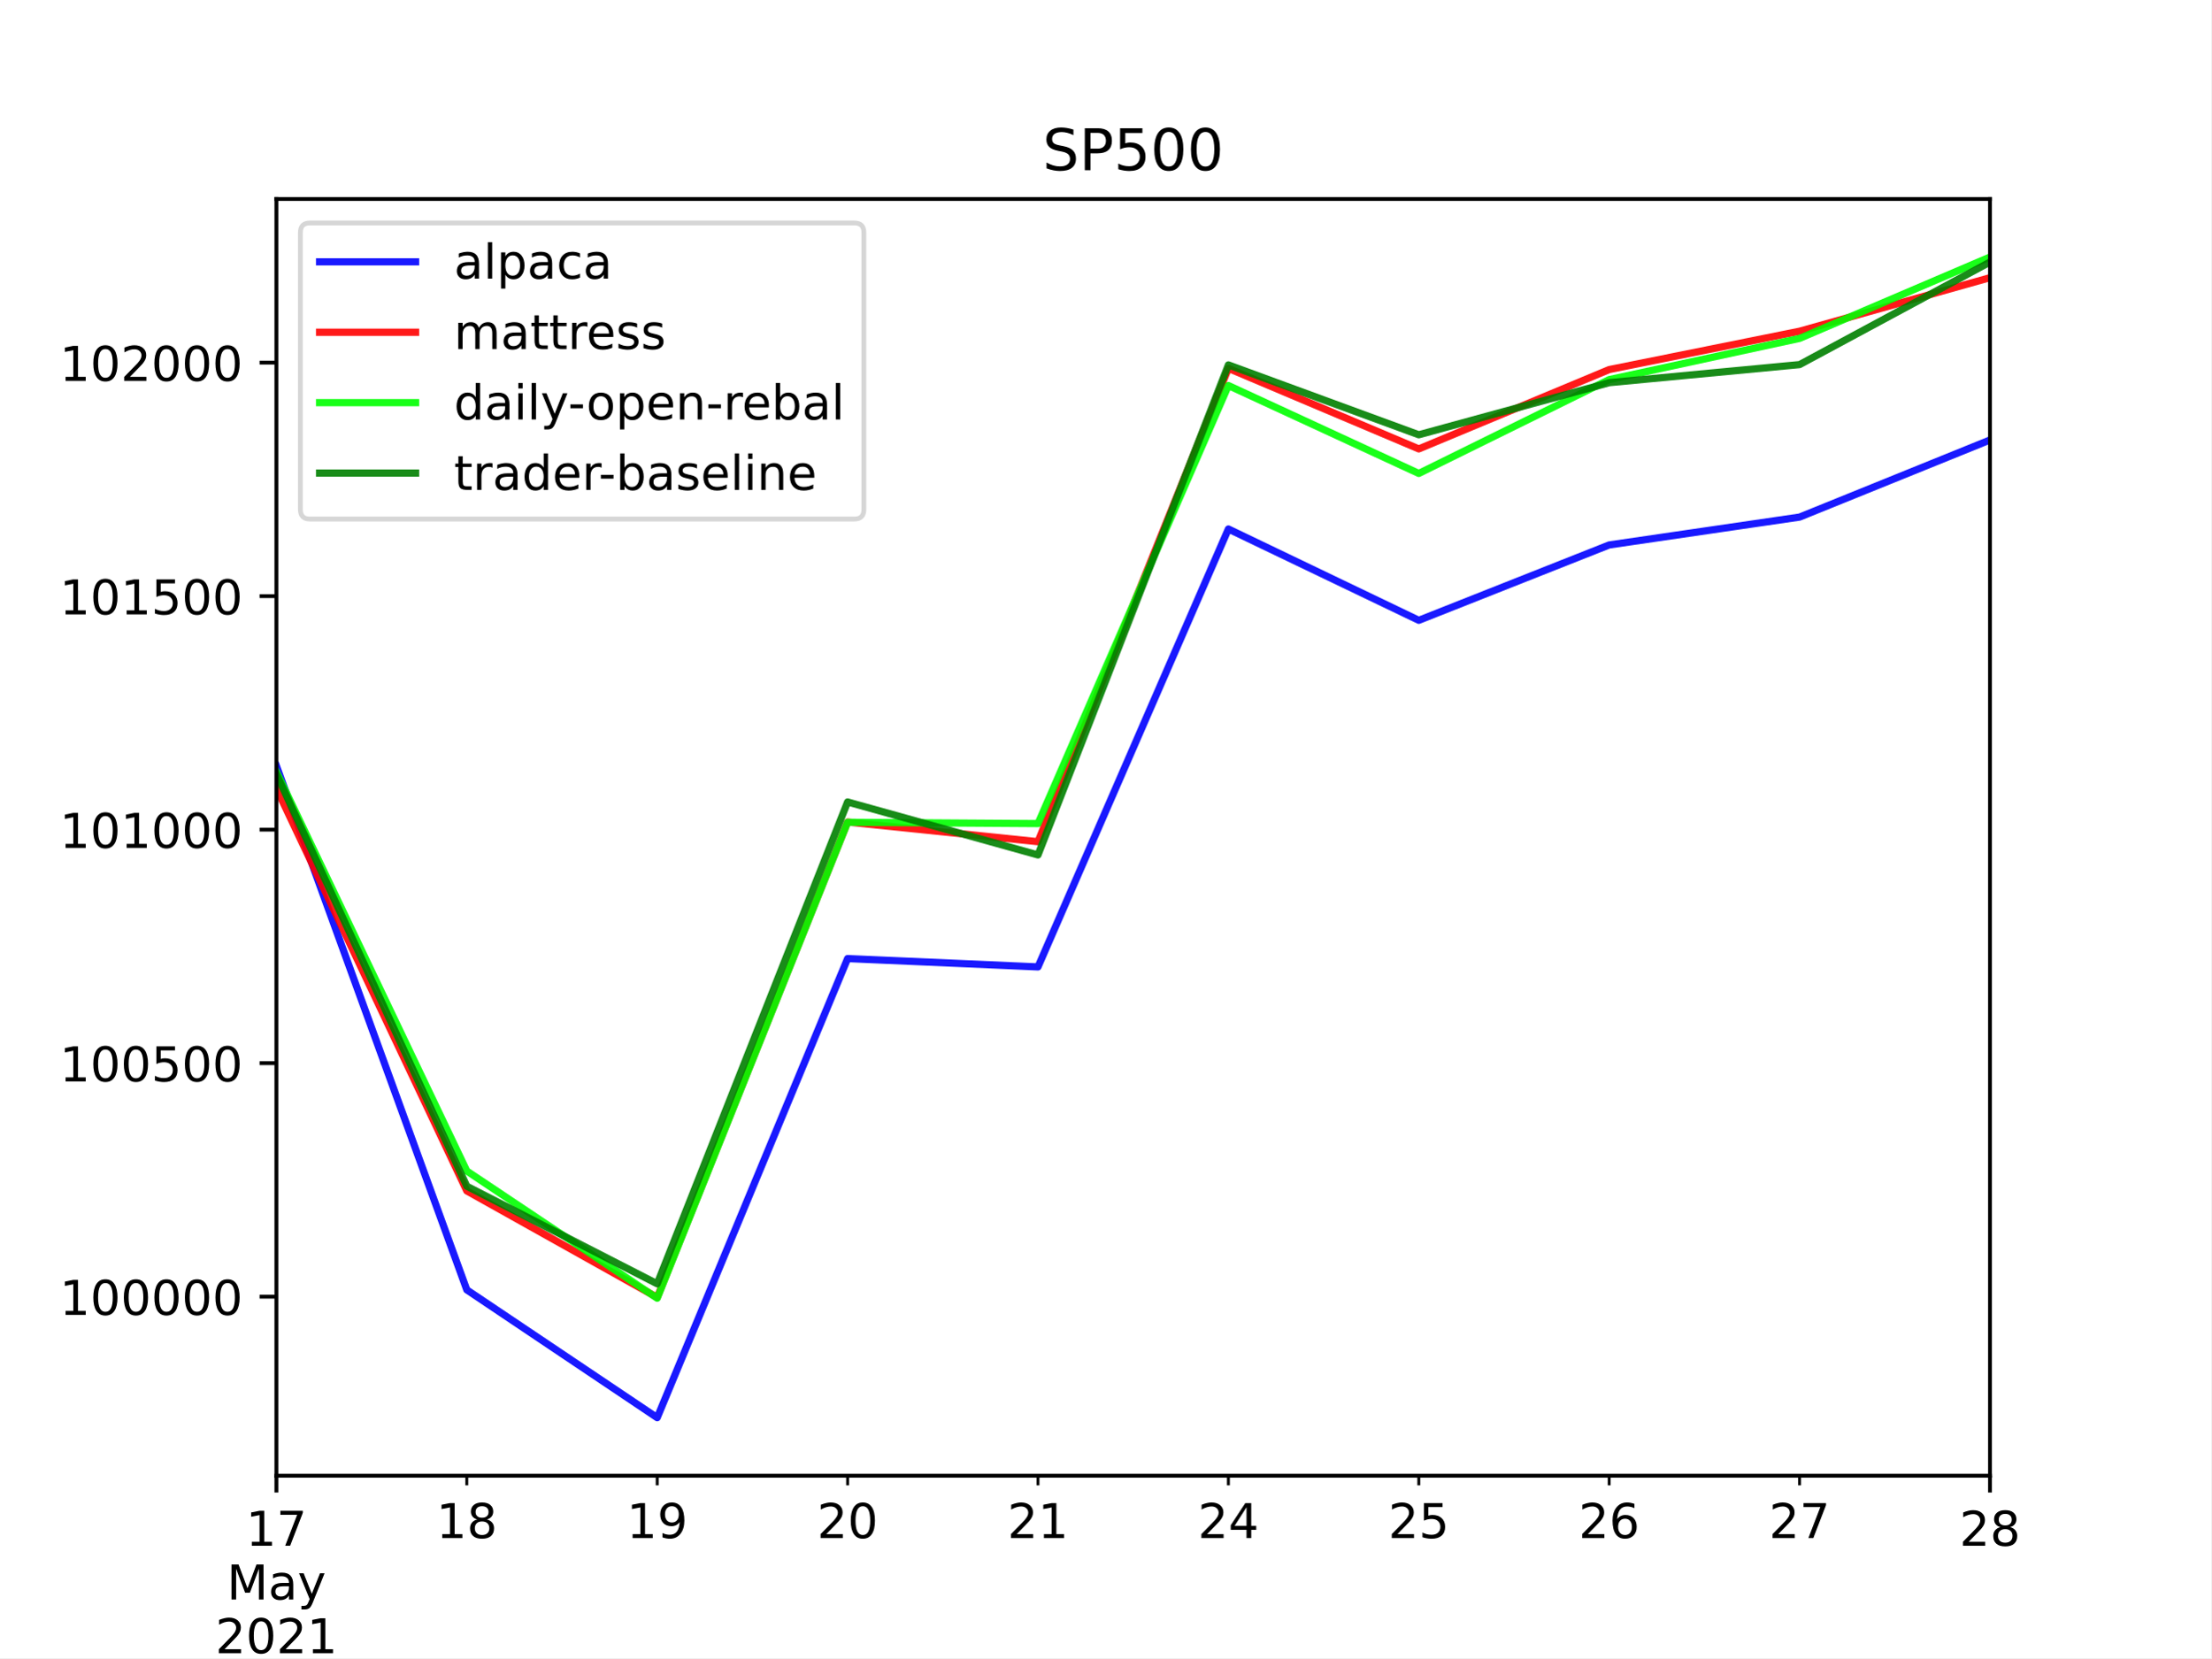
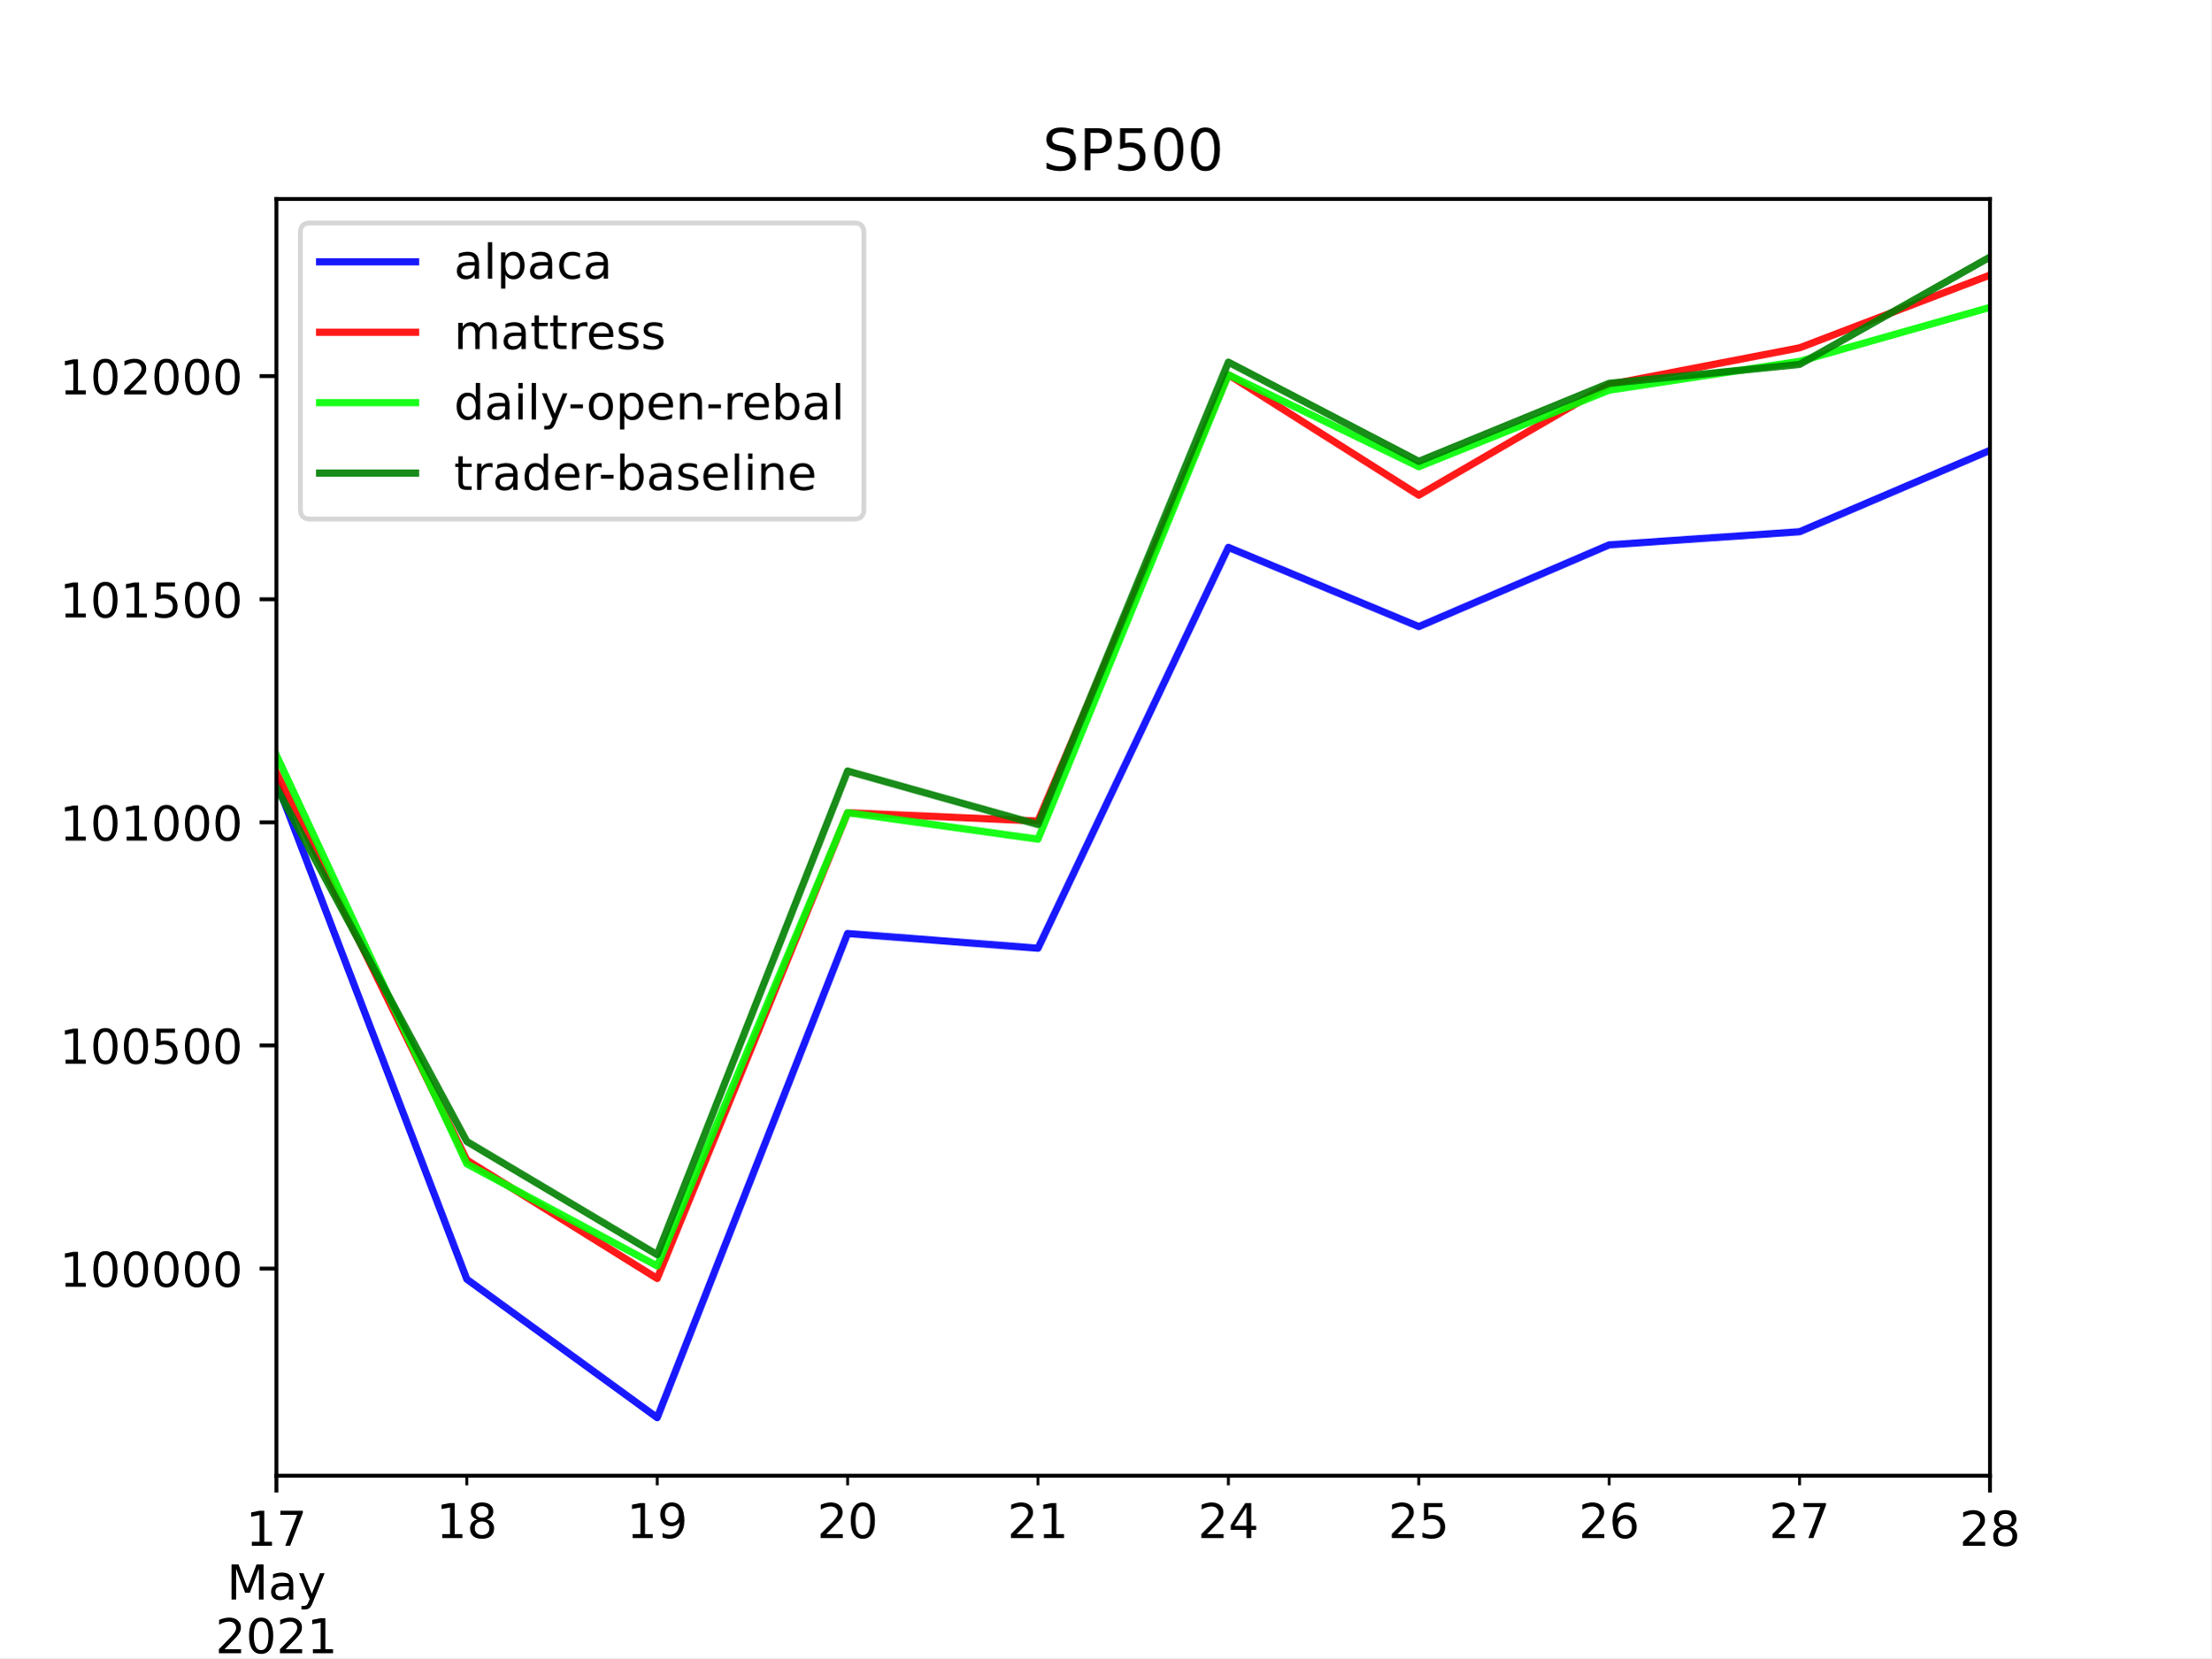
<svg xmlns="http://www.w3.org/2000/svg" xmlns:xlink="http://www.w3.org/1999/xlink" height="345.6pt" version="1.1" viewBox="0 0 460.8 345.6" width="460.8pt">
  <defs>
    <style type="text/css">*{stroke-linecap:butt;stroke-linejoin:round;}</style>
  </defs>
  <g id="figure_1">
    <g id="patch_1">
      <path d="M 0 345.6  L 460.8 345.6  L 460.8 0  L 0 0  z " style="fill:#ffffff;" />
    </g>
    <g id="axes_1">
      <g id="patch_2">
        <path d="M 57.6 307.584  L 414.72 307.584  L 414.72 41.472  L 57.6 41.472  z " style="fill:#ffffff;" />
      </g>
      <g id="matplotlib.axis_1">
        <g id="xtick_1">
          <g id="line2d_1">
            <defs>
-               <path d="M 0 0  L 0 3.5  " id="m27c4d13686" style="stroke:#000000;stroke-width:0.8;" />
-             </defs>
-             <g>
-               <use style="stroke:#000000;stroke-width:0.8;" x="57.6" xlink:href="#m27c4d13686" y="307.584" />
+               <path d="M 0 0  L 0 3.5  " id="ma54b5760c3" style="stroke:#000000;stroke-width:0.8;" />
+             </defs>
+             <g>
+               <use style="stroke:#000000;stroke-width:0.8;" x="57.6" xlink:href="#ma54b5760c3" y="307.584" />
            </g>
          </g>
          <g id="text_1">
            <g transform="translate(51.2375 322.1824)scale(0.1 -0.1)">
              <defs>
                <path d="M 794 531  L 1825 531  L 1825 4091  L 703 3866  L 703 4441  L 1819 4666  L 2450 4666  L 2450 531  L 3481 531  L 3481 0  L 794 0  L 794 531  z " id="DejaVuSans-31" transform="scale(0.015625)" />
                <path d="M 525 4666  L 3525 4666  L 3525 4397  L 1831 0  L 1172 0  L 2766 4134  L 525 4134  L 525 4666  z " id="DejaVuSans-37" transform="scale(0.015625)" />
              </defs>
              <use xlink:href="#DejaVuSans-31" />
              <use x="63.623" xlink:href="#DejaVuSans-37" />
            </g>
            <g transform="translate(47.2625 333.3802)scale(0.1 -0.1)">
              <defs>
                <path d="M 628 4666  L 1569 4666  L 2759 1491  L 3956 4666  L 4897 4666  L 4897 0  L 4281 0  L 4281 4097  L 3078 897  L 2444 897  L 1241 4097  L 1241 0  L 628 0  L 628 4666  z " id="DejaVuSans-4d" transform="scale(0.015625)" />
                <path d="M 2194 1759  Q 1497 1759 1228 1600  Q 959 1441 959 1056  Q 959 750 1161 570  Q 1363 391 1709 391  Q 2188 391 2477 730  Q 2766 1069 2766 1631  L 2766 1759  L 2194 1759  z M 3341 1997  L 3341 0  L 2766 0  L 2766 531  Q 2569 213 2275 61  Q 1981 -91 1556 -91  Q 1019 -91 701 211  Q 384 513 384 1019  Q 384 1609 779 1909  Q 1175 2209 1959 2209  L 2766 2209  L 2766 2266  Q 2766 2663 2505 2880  Q 2244 3097 1772 3097  Q 1472 3097 1187 3025  Q 903 2953 641 2809  L 641 3341  Q 956 3463 1253 3523  Q 1550 3584 1831 3584  Q 2591 3584 2966 3190  Q 3341 2797 3341 1997  z " id="DejaVuSans-61" transform="scale(0.015625)" />
                <path d="M 2059 -325  Q 1816 -950 1584 -1140  Q 1353 -1331 966 -1331  L 506 -1331  L 506 -850  L 844 -850  Q 1081 -850 1212 -737  Q 1344 -625 1503 -206  L 1606 56  L 191 3500  L 800 3500  L 1894 763  L 2988 3500  L 3597 3500  L 2059 -325  z " id="DejaVuSans-79" transform="scale(0.015625)" />
              </defs>
              <use xlink:href="#DejaVuSans-4d" />
              <use x="86.279" xlink:href="#DejaVuSans-61" />
              <use x="147.559" xlink:href="#DejaVuSans-79" />
            </g>
            <g transform="translate(44.875 344.5781)scale(0.1 -0.1)">
              <defs>
                <path d="M 1228 531  L 3431 531  L 3431 0  L 469 0  L 469 531  Q 828 903 1448 1529  Q 2069 2156 2228 2338  Q 2531 2678 2651 2914  Q 2772 3150 2772 3378  Q 2772 3750 2511 3984  Q 2250 4219 1831 4219  Q 1534 4219 1204 4116  Q 875 4013 500 3803  L 500 4441  Q 881 4594 1212 4672  Q 1544 4750 1819 4750  Q 2544 4750 2975 4387  Q 3406 4025 3406 3419  Q 3406 3131 3298 2873  Q 3191 2616 2906 2266  Q 2828 2175 2409 1742  Q 1991 1309 1228 531  z " id="DejaVuSans-32" transform="scale(0.015625)" />
                <path d="M 2034 4250  Q 1547 4250 1301 3770  Q 1056 3291 1056 2328  Q 1056 1369 1301 889  Q 1547 409 2034 409  Q 2525 409 2770 889  Q 3016 1369 3016 2328  Q 3016 3291 2770 3770  Q 2525 4250 2034 4250  z M 2034 4750  Q 2819 4750 3233 4129  Q 3647 3509 3647 2328  Q 3647 1150 3233 529  Q 2819 -91 2034 -91  Q 1250 -91 836 529  Q 422 1150 422 2328  Q 422 3509 836 4129  Q 1250 4750 2034 4750  z " id="DejaVuSans-30" transform="scale(0.015625)" />
              </defs>
              <use xlink:href="#DejaVuSans-32" />
              <use x="63.623" xlink:href="#DejaVuSans-30" />
              <use x="127.246" xlink:href="#DejaVuSans-32" />
              <use x="190.869" xlink:href="#DejaVuSans-31" />
            </g>
          </g>
        </g>
        <g id="xtick_2">
          <g id="line2d_2">
            <g>
-               <use style="stroke:#000000;stroke-width:0.8;" x="414.72" xlink:href="#m27c4d13686" y="307.584" />
+               <use style="stroke:#000000;stroke-width:0.8;" x="414.72" xlink:href="#ma54b5760c3" y="307.584" />
            </g>
          </g>
          <g id="text_2">
            <g transform="translate(408.3575 322.1824)scale(0.1 -0.1)">
              <defs>
                <path d="M 2034 2216  Q 1584 2216 1326 1975  Q 1069 1734 1069 1313  Q 1069 891 1326 650  Q 1584 409 2034 409  Q 2484 409 2743 651  Q 3003 894 3003 1313  Q 3003 1734 2745 1975  Q 2488 2216 2034 2216  z M 1403 2484  Q 997 2584 770 2862  Q 544 3141 544 3541  Q 544 4100 942 4425  Q 1341 4750 2034 4750  Q 2731 4750 3128 4425  Q 3525 4100 3525 3541  Q 3525 3141 3298 2862  Q 3072 2584 2669 2484  Q 3125 2378 3379 2068  Q 3634 1759 3634 1313  Q 3634 634 3220 271  Q 2806 -91 2034 -91  Q 1263 -91 848 271  Q 434 634 434 1313  Q 434 1759 690 2068  Q 947 2378 1403 2484  z M 1172 3481  Q 1172 3119 1398 2916  Q 1625 2713 2034 2713  Q 2441 2713 2670 2916  Q 2900 3119 2900 3481  Q 2900 3844 2670 4047  Q 2441 4250 2034 4250  Q 1625 4250 1398 4047  Q 1172 3844 1172 3481  z " id="DejaVuSans-38" transform="scale(0.015625)" />
              </defs>
              <use xlink:href="#DejaVuSans-32" />
              <use x="63.623" xlink:href="#DejaVuSans-38" />
            </g>
          </g>
        </g>
        <g id="xtick_3">
          <g id="line2d_3">
            <defs>
-               <path d="M 0 0  L 0 2  " id="mfe97814e85" style="stroke:#000000;stroke-width:0.6;" />
-             </defs>
-             <g>
-               <use style="stroke:#000000;stroke-width:0.6;" x="97.28" xlink:href="#mfe97814e85" y="307.584" />
+               <path d="M 0 0  L 0 2  " id="m2194bb0f87" style="stroke:#000000;stroke-width:0.6;" />
+             </defs>
+             <g>
+               <use style="stroke:#000000;stroke-width:0.6;" x="97.28" xlink:href="#m2194bb0f87" y="307.584" />
            </g>
          </g>
          <g id="text_3">
            <g transform="translate(90.9175 320.5824)scale(0.1 -0.1)">
              <use xlink:href="#DejaVuSans-31" />
              <use x="63.623" xlink:href="#DejaVuSans-38" />
            </g>
          </g>
        </g>
        <g id="xtick_4">
          <g id="line2d_4">
            <g>
-               <use style="stroke:#000000;stroke-width:0.6;" x="136.96" xlink:href="#mfe97814e85" y="307.584" />
+               <use style="stroke:#000000;stroke-width:0.6;" x="136.96" xlink:href="#m2194bb0f87" y="307.584" />
            </g>
          </g>
          <g id="text_4">
            <g transform="translate(130.5975 320.5824)scale(0.1 -0.1)">
              <defs>
                <path d="M 703 97  L 703 672  Q 941 559 1184 500  Q 1428 441 1663 441  Q 2288 441 2617 861  Q 2947 1281 2994 2138  Q 2813 1869 2534 1725  Q 2256 1581 1919 1581  Q 1219 1581 811 2004  Q 403 2428 403 3163  Q 403 3881 828 4315  Q 1253 4750 1959 4750  Q 2769 4750 3195 4129  Q 3622 3509 3622 2328  Q 3622 1225 3098 567  Q 2575 -91 1691 -91  Q 1453 -91 1209 -44  Q 966 3 703 97  z M 1959 2075  Q 2384 2075 2632 2365  Q 2881 2656 2881 3163  Q 2881 3666 2632 3958  Q 2384 4250 1959 4250  Q 1534 4250 1286 3958  Q 1038 3666 1038 3163  Q 1038 2656 1286 2365  Q 1534 2075 1959 2075  z " id="DejaVuSans-39" transform="scale(0.015625)" />
              </defs>
              <use xlink:href="#DejaVuSans-31" />
              <use x="63.623" xlink:href="#DejaVuSans-39" />
            </g>
          </g>
        </g>
        <g id="xtick_5">
          <g id="line2d_5">
            <g>
-               <use style="stroke:#000000;stroke-width:0.6;" x="176.64" xlink:href="#mfe97814e85" y="307.584" />
+               <use style="stroke:#000000;stroke-width:0.6;" x="176.64" xlink:href="#m2194bb0f87" y="307.584" />
            </g>
          </g>
          <g id="text_5">
            <g transform="translate(170.2775 320.5824)scale(0.1 -0.1)">
              <use xlink:href="#DejaVuSans-32" />
              <use x="63.623" xlink:href="#DejaVuSans-30" />
            </g>
          </g>
        </g>
        <g id="xtick_6">
          <g id="line2d_6">
            <g>
-               <use style="stroke:#000000;stroke-width:0.6;" x="216.32" xlink:href="#mfe97814e85" y="307.584" />
+               <use style="stroke:#000000;stroke-width:0.6;" x="216.32" xlink:href="#m2194bb0f87" y="307.584" />
            </g>
          </g>
          <g id="text_6">
            <g transform="translate(209.9575 320.5824)scale(0.1 -0.1)">
              <use xlink:href="#DejaVuSans-32" />
              <use x="63.623" xlink:href="#DejaVuSans-31" />
            </g>
          </g>
        </g>
        <g id="xtick_7">
          <g id="line2d_7">
            <g>
-               <use style="stroke:#000000;stroke-width:0.6;" x="256" xlink:href="#mfe97814e85" y="307.584" />
+               <use style="stroke:#000000;stroke-width:0.6;" x="256" xlink:href="#m2194bb0f87" y="307.584" />
            </g>
          </g>
          <g id="text_7">
            <g transform="translate(249.6375 320.5824)scale(0.1 -0.1)">
              <defs>
                <path d="M 2419 4116  L 825 1625  L 2419 1625  L 2419 4116  z M 2253 4666  L 3047 4666  L 3047 1625  L 3713 1625  L 3713 1100  L 3047 1100  L 3047 0  L 2419 0  L 2419 1100  L 313 1100  L 313 1709  L 2253 4666  z " id="DejaVuSans-34" transform="scale(0.015625)" />
              </defs>
              <use xlink:href="#DejaVuSans-32" />
              <use x="63.623" xlink:href="#DejaVuSans-34" />
            </g>
          </g>
        </g>
        <g id="xtick_8">
          <g id="line2d_8">
            <g>
-               <use style="stroke:#000000;stroke-width:0.6;" x="295.68" xlink:href="#mfe97814e85" y="307.584" />
+               <use style="stroke:#000000;stroke-width:0.6;" x="295.68" xlink:href="#m2194bb0f87" y="307.584" />
            </g>
          </g>
          <g id="text_8">
            <g transform="translate(289.3175 320.5824)scale(0.1 -0.1)">
              <defs>
                <path d="M 691 4666  L 3169 4666  L 3169 4134  L 1269 4134  L 1269 2991  Q 1406 3038 1543 3061  Q 1681 3084 1819 3084  Q 2600 3084 3056 2656  Q 3513 2228 3513 1497  Q 3513 744 3044 326  Q 2575 -91 1722 -91  Q 1428 -91 1123 -41  Q 819 9 494 109  L 494 744  Q 775 591 1075 516  Q 1375 441 1709 441  Q 2250 441 2565 725  Q 2881 1009 2881 1497  Q 2881 1984 2565 2268  Q 2250 2553 1709 2553  Q 1456 2553 1204 2497  Q 953 2441 691 2322  L 691 4666  z " id="DejaVuSans-35" transform="scale(0.015625)" />
              </defs>
              <use xlink:href="#DejaVuSans-32" />
              <use x="63.623" xlink:href="#DejaVuSans-35" />
            </g>
          </g>
        </g>
        <g id="xtick_9">
          <g id="line2d_9">
            <g>
-               <use style="stroke:#000000;stroke-width:0.6;" x="335.36" xlink:href="#mfe97814e85" y="307.584" />
+               <use style="stroke:#000000;stroke-width:0.6;" x="335.36" xlink:href="#m2194bb0f87" y="307.584" />
            </g>
          </g>
          <g id="text_9">
            <g transform="translate(328.9975 320.5824)scale(0.1 -0.1)">
              <defs>
                <path d="M 2113 2584  Q 1688 2584 1439 2293  Q 1191 2003 1191 1497  Q 1191 994 1439 701  Q 1688 409 2113 409  Q 2538 409 2786 701  Q 3034 994 3034 1497  Q 3034 2003 2786 2293  Q 2538 2584 2113 2584  z M 3366 4563  L 3366 3988  Q 3128 4100 2886 4159  Q 2644 4219 2406 4219  Q 1781 4219 1451 3797  Q 1122 3375 1075 2522  Q 1259 2794 1537 2939  Q 1816 3084 2150 3084  Q 2853 3084 3261 2657  Q 3669 2231 3669 1497  Q 3669 778 3244 343  Q 2819 -91 2113 -91  Q 1303 -91 875 529  Q 447 1150 447 2328  Q 447 3434 972 4092  Q 1497 4750 2381 4750  Q 2619 4750 2861 4703  Q 3103 4656 3366 4563  z " id="DejaVuSans-36" transform="scale(0.015625)" />
              </defs>
              <use xlink:href="#DejaVuSans-32" />
              <use x="63.623" xlink:href="#DejaVuSans-36" />
            </g>
          </g>
        </g>
        <g id="xtick_10">
          <g id="line2d_10">
            <g>
-               <use style="stroke:#000000;stroke-width:0.6;" x="375.04" xlink:href="#mfe97814e85" y="307.584" />
+               <use style="stroke:#000000;stroke-width:0.6;" x="375.04" xlink:href="#m2194bb0f87" y="307.584" />
            </g>
          </g>
          <g id="text_10">
            <g transform="translate(368.6775 320.5824)scale(0.1 -0.1)">
              <use xlink:href="#DejaVuSans-32" />
              <use x="63.623" xlink:href="#DejaVuSans-37" />
            </g>
          </g>
        </g>
        <g id="text_11">
          <g transform="translate(224.885 358.2562)scale(0.1 -0.1)">
            <defs>
              <path d="M 2906 2969  L 2906 4863  L 3481 4863  L 3481 0  L 2906 0  L 2906 525  Q 2725 213 2448 61  Q 2172 -91 1784 -91  Q 1150 -91 751 415  Q 353 922 353 1747  Q 353 2572 751 3078  Q 1150 3584 1784 3584  Q 2172 3584 2448 3432  Q 2725 3281 2906 2969  z M 947 1747  Q 947 1113 1208 752  Q 1469 391 1925 391  Q 2381 391 2643 752  Q 2906 1113 2906 1747  Q 2906 2381 2643 2742  Q 2381 3103 1925 3103  Q 1469 3103 1208 2742  Q 947 2381 947 1747  z " id="DejaVuSans-64" transform="scale(0.015625)" />
              <path d="M 1172 4494  L 1172 3500  L 2356 3500  L 2356 3053  L 1172 3053  L 1172 1153  Q 1172 725 1289 603  Q 1406 481 1766 481  L 2356 481  L 2356 0  L 1766 0  Q 1100 0 847 248  Q 594 497 594 1153  L 594 3053  L 172 3053  L 172 3500  L 594 3500  L 594 4494  L 1172 4494  z " id="DejaVuSans-74" transform="scale(0.015625)" />
              <path d="M 3597 1894  L 3597 1613  L 953 1613  Q 991 1019 1311 708  Q 1631 397 2203 397  Q 2534 397 2845 478  Q 3156 559 3463 722  L 3463 178  Q 3153 47 2828 -22  Q 2503 -91 2169 -91  Q 1331 -91 842 396  Q 353 884 353 1716  Q 353 2575 817 3079  Q 1281 3584 2069 3584  Q 2775 3584 3186 3129  Q 3597 2675 3597 1894  z M 3022 2063  Q 3016 2534 2758 2815  Q 2500 3097 2075 3097  Q 1594 3097 1305 2825  Q 1016 2553 972 2059  L 3022 2063  z " id="DejaVuSans-65" transform="scale(0.015625)" />
            </defs>
            <use xlink:href="#DejaVuSans-64" />
            <use x="63.477" xlink:href="#DejaVuSans-61" />
            <use x="124.756" xlink:href="#DejaVuSans-74" />
            <use x="163.965" xlink:href="#DejaVuSans-65" />
          </g>
        </g>
      </g>
      <g id="matplotlib.axis_2">
        <g id="ytick_1">
          <g id="line2d_11">
            <defs>
-               <path d="M 0 0  L -3.5 0  " id="m845feb79e3" style="stroke:#000000;stroke-width:0.8;" />
-             </defs>
-             <g>
-               <use style="stroke:#000000;stroke-width:0.8;" x="57.6" xlink:href="#m845feb79e3" y="270.266" />
+               <path d="M 0 0  L -3.5 0  " id="m637c841f32" style="stroke:#000000;stroke-width:0.8;" />
+             </defs>
+             <g>
+               <use style="stroke:#000000;stroke-width:0.8;" x="57.6" xlink:href="#m637c841f32" y="264.415" />
            </g>
          </g>
          <g id="text_12">
-             <g transform="translate(12.425 274.0651)scale(0.1 -0.1)">
+             <g transform="translate(12.425 268.2143)scale(0.1 -0.1)">
              <use xlink:href="#DejaVuSans-31" />
              <use x="63.623" xlink:href="#DejaVuSans-30" />
              <use x="127.246" xlink:href="#DejaVuSans-30" />
              <use x="190.869" xlink:href="#DejaVuSans-30" />
              <use x="254.492" xlink:href="#DejaVuSans-30" />
              <use x="318.115" xlink:href="#DejaVuSans-30" />
            </g>
          </g>
        </g>
        <g id="ytick_2">
          <g id="line2d_12">
            <g>
-               <use style="stroke:#000000;stroke-width:0.8;" x="57.6" xlink:href="#m845feb79e3" y="221.595" />
+               <use style="stroke:#000000;stroke-width:0.8;" x="57.6" xlink:href="#m637c841f32" y="217.909" />
            </g>
          </g>
          <g id="text_13">
-             <g transform="translate(12.425 225.3938)scale(0.1 -0.1)">
+             <g transform="translate(12.425 221.7085)scale(0.1 -0.1)">
              <use xlink:href="#DejaVuSans-31" />
              <use x="63.623" xlink:href="#DejaVuSans-30" />
              <use x="127.246" xlink:href="#DejaVuSans-30" />
              <use x="190.869" xlink:href="#DejaVuSans-35" />
              <use x="254.492" xlink:href="#DejaVuSans-30" />
              <use x="318.115" xlink:href="#DejaVuSans-30" />
            </g>
          </g>
        </g>
        <g id="ytick_3">
          <g id="line2d_13">
            <g>
-               <use style="stroke:#000000;stroke-width:0.8;" x="57.6" xlink:href="#m845feb79e3" y="172.923" />
+               <use style="stroke:#000000;stroke-width:0.8;" x="57.6" xlink:href="#m637c841f32" y="171.404" />
            </g>
          </g>
          <g id="text_14">
-             <g transform="translate(12.425 176.7226)scale(0.1 -0.1)">
+             <g transform="translate(12.425 175.2028)scale(0.1 -0.1)">
              <use xlink:href="#DejaVuSans-31" />
              <use x="63.623" xlink:href="#DejaVuSans-30" />
              <use x="127.246" xlink:href="#DejaVuSans-31" />
              <use x="190.869" xlink:href="#DejaVuSans-30" />
              <use x="254.492" xlink:href="#DejaVuSans-30" />
              <use x="318.115" xlink:href="#DejaVuSans-30" />
            </g>
          </g>
        </g>
        <g id="ytick_4">
          <g id="line2d_14">
            <g>
-               <use style="stroke:#000000;stroke-width:0.8;" x="57.6" xlink:href="#m845feb79e3" y="124.252" />
+               <use style="stroke:#000000;stroke-width:0.8;" x="57.6" xlink:href="#m637c841f32" y="124.898" />
            </g>
          </g>
          <g id="text_15">
-             <g transform="translate(12.425 128.0513)scale(0.1 -0.1)">
+             <g transform="translate(12.425 128.6971)scale(0.1 -0.1)">
              <use xlink:href="#DejaVuSans-31" />
              <use x="63.623" xlink:href="#DejaVuSans-30" />
              <use x="127.246" xlink:href="#DejaVuSans-31" />
              <use x="190.869" xlink:href="#DejaVuSans-35" />
              <use x="254.492" xlink:href="#DejaVuSans-30" />
              <use x="318.115" xlink:href="#DejaVuSans-30" />
            </g>
          </g>
        </g>
        <g id="ytick_5">
          <g id="line2d_15">
            <g>
-               <use style="stroke:#000000;stroke-width:0.8;" x="57.6" xlink:href="#m845feb79e3" y="75.581" />
+               <use style="stroke:#000000;stroke-width:0.8;" x="57.6" xlink:href="#m637c841f32" y="78.392" />
            </g>
          </g>
          <g id="text_16">
-             <g transform="translate(12.425 79.38)scale(0.1 -0.1)">
+             <g transform="translate(12.425 82.19134)scale(0.1 -0.1)">
              <use xlink:href="#DejaVuSans-31" />
              <use x="63.623" xlink:href="#DejaVuSans-30" />
              <use x="127.246" xlink:href="#DejaVuSans-32" />
              <use x="190.869" xlink:href="#DejaVuSans-30" />
              <use x="254.492" xlink:href="#DejaVuSans-30" />
              <use x="318.115" xlink:href="#DejaVuSans-30" />
            </g>
          </g>
        </g>
      </g>
      <g id="line2d_16">
-         <path clip-path="url(#pda366b944a)" d="M 57.6 159.638  L 97.28 268.848  L 136.96 295.488  L 176.64 199.797  L 216.32 201.535  L 256 110.257  L 295.68 129.291  L 335.36 113.581  L 375.04 107.772  L 414.72 91.7  " style="fill:none;stroke:#0000ff;stroke-linecap:square;stroke-opacity:0.9;stroke-width:1.5;" />
+         <path clip-path="url(#p372811f855)" d="M 57.6 162.933  L 97.28 266.622  L 136.96 295.488  L 176.64 194.569  L 216.32 197.642  L 256 114.085  L 295.68 130.601  L 335.36 113.56  L 375.04 110.827  L 414.72 93.86  " style="fill:none;stroke:#0000ff;stroke-linecap:square;stroke-opacity:0.9;stroke-width:1.5;" />
      </g>
      <g id="line2d_17">
-         <path clip-path="url(#pda366b944a)" d="M 57.6 164.317  L 97.28 248.224  L 136.96 270.431  L 176.64 171.34  L 216.32 175.434  L 256 76.782  L 295.68 93.561  L 335.36 77.026  L 375.04 69.03  L 414.72 57.873  " style="fill:none;stroke:#ff0000;stroke-linecap:square;stroke-opacity:0.9;stroke-width:1.5;" />
+         <path clip-path="url(#p372811f855)" d="M 57.6 161.01  L 97.28 241.798  L 136.96 266.48  L 176.64 169.389  L 216.32 171.123  L 256 78.101  L 295.68 103.205  L 335.36 80.145  L 375.04 72.489  L 414.72 57.33  " style="fill:none;stroke:#ff0000;stroke-linecap:square;stroke-opacity:0.9;stroke-width:1.5;" />
      </g>
      <g id="line2d_18">
-         <path clip-path="url(#pda366b944a)" d="M 57.6 160.877  L 97.28 244.077  L 136.96 270.602  L 176.64 171.388  L 216.32 171.66  L 256 80.35  L 295.68 98.677  L 335.36 79.116  L 375.04 70.524  L 414.72 53.568  " style="fill:none;stroke:#00ff00;stroke-linecap:square;stroke-opacity:0.9;stroke-width:1.5;" />
+         <path clip-path="url(#p372811f855)" d="M 57.6 157.418  L 97.28 242.582  L 136.96 263.866  L 176.64 169.387  L 216.32 174.905  L 256 78.099  L 295.68 97.275  L 335.36 81.318  L 375.04 75.305  L 414.72 64.058  " style="fill:none;stroke:#00ff00;stroke-linecap:square;stroke-opacity:0.9;stroke-width:1.5;" />
      </g>
      <g id="line2d_19">
-         <path clip-path="url(#pda366b944a)" d="M 57.6 161.347  L 97.28 247.249  L 136.96 267.586  L 176.64 167.156  L 216.32 178.198  L 256 76.055  L 295.68 90.618  L 335.36 79.757  L 375.04 75.99  L 414.72 54.617  " style="fill:none;stroke:#008000;stroke-linecap:square;stroke-opacity:0.9;stroke-width:1.5;" />
+         <path clip-path="url(#p372811f855)" d="M 57.6 164.12  L 97.28 237.922  L 136.96 261.522  L 176.64 160.709  L 216.32 171.861  L 256 75.48  L 295.68 96.151  L 335.36 79.879  L 375.04 75.949  L 414.72 53.568  " style="fill:none;stroke:#008000;stroke-linecap:square;stroke-opacity:0.9;stroke-width:1.5;" />
      </g>
      <g id="patch_3">
        <path d="M 57.6 307.584  L 57.6 41.472  " style="fill:none;stroke:#000000;stroke-linecap:square;stroke-linejoin:miter;stroke-width:0.8;" />
      </g>
      <g id="patch_4">
        <path d="M 414.72 307.584  L 414.72 41.472  " style="fill:none;stroke:#000000;stroke-linecap:square;stroke-linejoin:miter;stroke-width:0.8;" />
      </g>
      <g id="patch_5">
        <path d="M 57.6 307.584  L 414.72 307.584  " style="fill:none;stroke:#000000;stroke-linecap:square;stroke-linejoin:miter;stroke-width:0.8;" />
      </g>
      <g id="patch_6">
        <path d="M 57.6 41.472  L 414.72 41.472  " style="fill:none;stroke:#000000;stroke-linecap:square;stroke-linejoin:miter;stroke-width:0.8;" />
      </g>
      <g id="text_17">
        <g transform="translate(217.2806 35.472)scale(0.12 -0.12)">
          <defs>
            <path d="M 3425 4513  L 3425 3897  Q 3066 4069 2747 4153  Q 2428 4238 2131 4238  Q 1616 4238 1336 4038  Q 1056 3838 1056 3469  Q 1056 3159 1242 3001  Q 1428 2844 1947 2747  L 2328 2669  Q 3034 2534 3370 2195  Q 3706 1856 3706 1288  Q 3706 609 3251 259  Q 2797 -91 1919 -91  Q 1588 -91 1214 -16  Q 841 59 441 206  L 441 856  Q 825 641 1194 531  Q 1563 422 1919 422  Q 2459 422 2753 634  Q 3047 847 3047 1241  Q 3047 1584 2836 1778  Q 2625 1972 2144 2069  L 1759 2144  Q 1053 2284 737 2584  Q 422 2884 422 3419  Q 422 4038 858 4394  Q 1294 4750 2059 4750  Q 2388 4750 2728 4690  Q 3069 4631 3425 4513  z " id="DejaVuSans-53" transform="scale(0.015625)" />
            <path d="M 1259 4147  L 1259 2394  L 2053 2394  Q 2494 2394 2734 2622  Q 2975 2850 2975 3272  Q 2975 3691 2734 3919  Q 2494 4147 2053 4147  L 1259 4147  z M 628 4666  L 2053 4666  Q 2838 4666 3239 4311  Q 3641 3956 3641 3272  Q 3641 2581 3239 2228  Q 2838 1875 2053 1875  L 1259 1875  L 1259 0  L 628 0  L 628 4666  z " id="DejaVuSans-50" transform="scale(0.015625)" />
          </defs>
          <use xlink:href="#DejaVuSans-53" />
          <use x="63.477" xlink:href="#DejaVuSans-50" />
          <use x="123.779" xlink:href="#DejaVuSans-35" />
          <use x="187.402" xlink:href="#DejaVuSans-30" />
          <use x="251.025" xlink:href="#DejaVuSans-30" />
        </g>
      </g>
      <g id="legend_1">
        <g id="patch_7">
          <path d="M 64.6 108.184  L 178.031 108.184  Q 180.031 108.184 180.031 106.184  L 180.031 48.472  Q 180.031 46.472 178.031 46.472  L 64.6 46.472  Q 62.6 46.472 62.6 48.472  L 62.6 106.184  Q 62.6 108.184 64.6 108.184  z " style="fill:#ffffff;opacity:0.8;stroke:#cccccc;stroke-linejoin:miter;" />
        </g>
        <g id="line2d_20">
          <path d="M 66.6 54.57  L 86.6 54.57  " style="fill:none;stroke:#0000ff;stroke-linecap:square;stroke-opacity:0.9;stroke-width:1.5;" />
        </g>
        <g id="line2d_21" />
        <g id="text_18">
          <g transform="translate(94.6 58.07044)scale(0.1 -0.1)">
            <defs>
              <path d="M 603 4863  L 1178 4863  L 1178 0  L 603 0  L 603 4863  z " id="DejaVuSans-6c" transform="scale(0.015625)" />
              <path d="M 1159 525  L 1159 -1331  L 581 -1331  L 581 3500  L 1159 3500  L 1159 2969  Q 1341 3281 1617 3432  Q 1894 3584 2278 3584  Q 2916 3584 3314 3078  Q 3713 2572 3713 1747  Q 3713 922 3314 415  Q 2916 -91 2278 -91  Q 1894 -91 1617 61  Q 1341 213 1159 525  z M 3116 1747  Q 3116 2381 2855 2742  Q 2594 3103 2138 3103  Q 1681 3103 1420 2742  Q 1159 2381 1159 1747  Q 1159 1113 1420 752  Q 1681 391 2138 391  Q 2594 391 2855 752  Q 3116 1113 3116 1747  z " id="DejaVuSans-70" transform="scale(0.015625)" />
              <path d="M 3122 3366  L 3122 2828  Q 2878 2963 2633 3030  Q 2388 3097 2138 3097  Q 1578 3097 1268 2742  Q 959 2388 959 1747  Q 959 1106 1268 751  Q 1578 397 2138 397  Q 2388 397 2633 464  Q 2878 531 3122 666  L 3122 134  Q 2881 22 2623 -34  Q 2366 -91 2075 -91  Q 1284 -91 818 406  Q 353 903 353 1747  Q 353 2603 823 3093  Q 1294 3584 2113 3584  Q 2378 3584 2631 3529  Q 2884 3475 3122 3366  z " id="DejaVuSans-63" transform="scale(0.015625)" />
            </defs>
            <use xlink:href="#DejaVuSans-61" />
            <use x="61.279" xlink:href="#DejaVuSans-6c" />
            <use x="89.062" xlink:href="#DejaVuSans-70" />
            <use x="152.539" xlink:href="#DejaVuSans-61" />
            <use x="213.818" xlink:href="#DejaVuSans-63" />
            <use x="268.799" xlink:href="#DejaVuSans-61" />
          </g>
        </g>
        <g id="line2d_22">
          <path d="M 66.6 69.249  L 86.6 69.249  " style="fill:none;stroke:#ff0000;stroke-linecap:square;stroke-opacity:0.9;stroke-width:1.5;" />
        </g>
        <g id="line2d_23" />
        <g id="text_19">
          <g transform="translate(94.6 72.74856)scale(0.1 -0.1)">
            <defs>
              <path d="M 3328 2828  Q 3544 3216 3844 3400  Q 4144 3584 4550 3584  Q 5097 3584 5394 3201  Q 5691 2819 5691 2113  L 5691 0  L 5113 0  L 5113 2094  Q 5113 2597 4934 2840  Q 4756 3084 4391 3084  Q 3944 3084 3684 2787  Q 3425 2491 3425 1978  L 3425 0  L 2847 0  L 2847 2094  Q 2847 2600 2669 2842  Q 2491 3084 2119 3084  Q 1678 3084 1418 2786  Q 1159 2488 1159 1978  L 1159 0  L 581 0  L 581 3500  L 1159 3500  L 1159 2956  Q 1356 3278 1631 3431  Q 1906 3584 2284 3584  Q 2666 3584 2933 3390  Q 3200 3197 3328 2828  z " id="DejaVuSans-6d" transform="scale(0.015625)" />
              <path d="M 2631 2963  Q 2534 3019 2420 3045  Q 2306 3072 2169 3072  Q 1681 3072 1420 2755  Q 1159 2438 1159 1844  L 1159 0  L 581 0  L 581 3500  L 1159 3500  L 1159 2956  Q 1341 3275 1631 3429  Q 1922 3584 2338 3584  Q 2397 3584 2469 3576  Q 2541 3569 2628 3553  L 2631 2963  z " id="DejaVuSans-72" transform="scale(0.015625)" />
              <path d="M 2834 3397  L 2834 2853  Q 2591 2978 2328 3040  Q 2066 3103 1784 3103  Q 1356 3103 1142 2972  Q 928 2841 928 2578  Q 928 2378 1081 2264  Q 1234 2150 1697 2047  L 1894 2003  Q 2506 1872 2764 1633  Q 3022 1394 3022 966  Q 3022 478 2636 193  Q 2250 -91 1575 -91  Q 1294 -91 989 -36  Q 684 19 347 128  L 347 722  Q 666 556 975 473  Q 1284 391 1588 391  Q 1994 391 2212 530  Q 2431 669 2431 922  Q 2431 1156 2273 1281  Q 2116 1406 1581 1522  L 1381 1569  Q 847 1681 609 1914  Q 372 2147 372 2553  Q 372 3047 722 3315  Q 1072 3584 1716 3584  Q 2034 3584 2315 3537  Q 2597 3491 2834 3397  z " id="DejaVuSans-73" transform="scale(0.015625)" />
            </defs>
            <use xlink:href="#DejaVuSans-6d" />
            <use x="97.412" xlink:href="#DejaVuSans-61" />
            <use x="158.691" xlink:href="#DejaVuSans-74" />
            <use x="197.9" xlink:href="#DejaVuSans-74" />
            <use x="237.109" xlink:href="#DejaVuSans-72" />
            <use x="275.973" xlink:href="#DejaVuSans-65" />
            <use x="337.496" xlink:href="#DejaVuSans-73" />
            <use x="389.596" xlink:href="#DejaVuSans-73" />
          </g>
        </g>
        <g id="line2d_24">
          <path d="M 66.6 83.927  L 86.6 83.927  " style="fill:none;stroke:#00ff00;stroke-linecap:square;stroke-opacity:0.9;stroke-width:1.5;" />
        </g>
        <g id="line2d_25" />
        <g id="text_20">
          <g transform="translate(94.6 87.42669)scale(0.1 -0.1)">
            <defs>
              <path d="M 603 3500  L 1178 3500  L 1178 0  L 603 0  L 603 3500  z M 603 4863  L 1178 4863  L 1178 4134  L 603 4134  L 603 4863  z " id="DejaVuSans-69" transform="scale(0.015625)" />
              <path d="M 313 2009  L 1997 2009  L 1997 1497  L 313 1497  L 313 2009  z " id="DejaVuSans-2d" transform="scale(0.015625)" />
              <path d="M 1959 3097  Q 1497 3097 1228 2736  Q 959 2375 959 1747  Q 959 1119 1226 758  Q 1494 397 1959 397  Q 2419 397 2687 759  Q 2956 1122 2956 1747  Q 2956 2369 2687 2733  Q 2419 3097 1959 3097  z M 1959 3584  Q 2709 3584 3137 3096  Q 3566 2609 3566 1747  Q 3566 888 3137 398  Q 2709 -91 1959 -91  Q 1206 -91 779 398  Q 353 888 353 1747  Q 353 2609 779 3096  Q 1206 3584 1959 3584  z " id="DejaVuSans-6f" transform="scale(0.015625)" />
              <path d="M 3513 2113  L 3513 0  L 2938 0  L 2938 2094  Q 2938 2591 2744 2837  Q 2550 3084 2163 3084  Q 1697 3084 1428 2787  Q 1159 2491 1159 1978  L 1159 0  L 581 0  L 581 3500  L 1159 3500  L 1159 2956  Q 1366 3272 1645 3428  Q 1925 3584 2291 3584  Q 2894 3584 3203 3211  Q 3513 2838 3513 2113  z " id="DejaVuSans-6e" transform="scale(0.015625)" />
              <path d="M 3116 1747  Q 3116 2381 2855 2742  Q 2594 3103 2138 3103  Q 1681 3103 1420 2742  Q 1159 2381 1159 1747  Q 1159 1113 1420 752  Q 1681 391 2138 391  Q 2594 391 2855 752  Q 3116 1113 3116 1747  z M 1159 2969  Q 1341 3281 1617 3432  Q 1894 3584 2278 3584  Q 2916 3584 3314 3078  Q 3713 2572 3713 1747  Q 3713 922 3314 415  Q 2916 -91 2278 -91  Q 1894 -91 1617 61  Q 1341 213 1159 525  L 1159 0  L 581 0  L 581 4863  L 1159 4863  L 1159 2969  z " id="DejaVuSans-62" transform="scale(0.015625)" />
            </defs>
            <use xlink:href="#DejaVuSans-64" />
            <use x="63.477" xlink:href="#DejaVuSans-61" />
            <use x="124.756" xlink:href="#DejaVuSans-69" />
            <use x="152.539" xlink:href="#DejaVuSans-6c" />
            <use x="180.322" xlink:href="#DejaVuSans-79" />
            <use x="237.752" xlink:href="#DejaVuSans-2d" />
            <use x="275.711" xlink:href="#DejaVuSans-6f" />
            <use x="336.893" xlink:href="#DejaVuSans-70" />
            <use x="400.369" xlink:href="#DejaVuSans-65" />
            <use x="461.893" xlink:href="#DejaVuSans-6e" />
            <use x="525.271" xlink:href="#DejaVuSans-2d" />
            <use x="561.355" xlink:href="#DejaVuSans-72" />
            <use x="600.219" xlink:href="#DejaVuSans-65" />
            <use x="661.742" xlink:href="#DejaVuSans-62" />
            <use x="725.219" xlink:href="#DejaVuSans-61" />
            <use x="786.498" xlink:href="#DejaVuSans-6c" />
          </g>
        </g>
        <g id="line2d_26">
          <path d="M 66.6 98.605  L 86.6 98.605  " style="fill:none;stroke:#008000;stroke-linecap:square;stroke-opacity:0.9;stroke-width:1.5;" />
        </g>
        <g id="line2d_27" />
        <g id="text_21">
          <g transform="translate(94.6 102.1048)scale(0.1 -0.1)">
            <use xlink:href="#DejaVuSans-74" />
            <use x="39.209" xlink:href="#DejaVuSans-72" />
            <use x="80.322" xlink:href="#DejaVuSans-61" />
            <use x="141.602" xlink:href="#DejaVuSans-64" />
            <use x="205.078" xlink:href="#DejaVuSans-65" />
            <use x="266.602" xlink:href="#DejaVuSans-72" />
            <use x="301.34" xlink:href="#DejaVuSans-2d" />
            <use x="337.424" xlink:href="#DejaVuSans-62" />
            <use x="400.9" xlink:href="#DejaVuSans-61" />
            <use x="462.18" xlink:href="#DejaVuSans-73" />
            <use x="514.279" xlink:href="#DejaVuSans-65" />
            <use x="575.803" xlink:href="#DejaVuSans-6c" />
            <use x="603.586" xlink:href="#DejaVuSans-69" />
            <use x="631.369" xlink:href="#DejaVuSans-6e" />
            <use x="694.748" xlink:href="#DejaVuSans-65" />
          </g>
        </g>
      </g>
    </g>
  </g>
  <defs>
-     <clipPath id="pda366b944a">
+     <clipPath id="p372811f855">
      <rect height="266.112" width="357.12" x="57.6" y="41.472" />
    </clipPath>
  </defs>
</svg>
